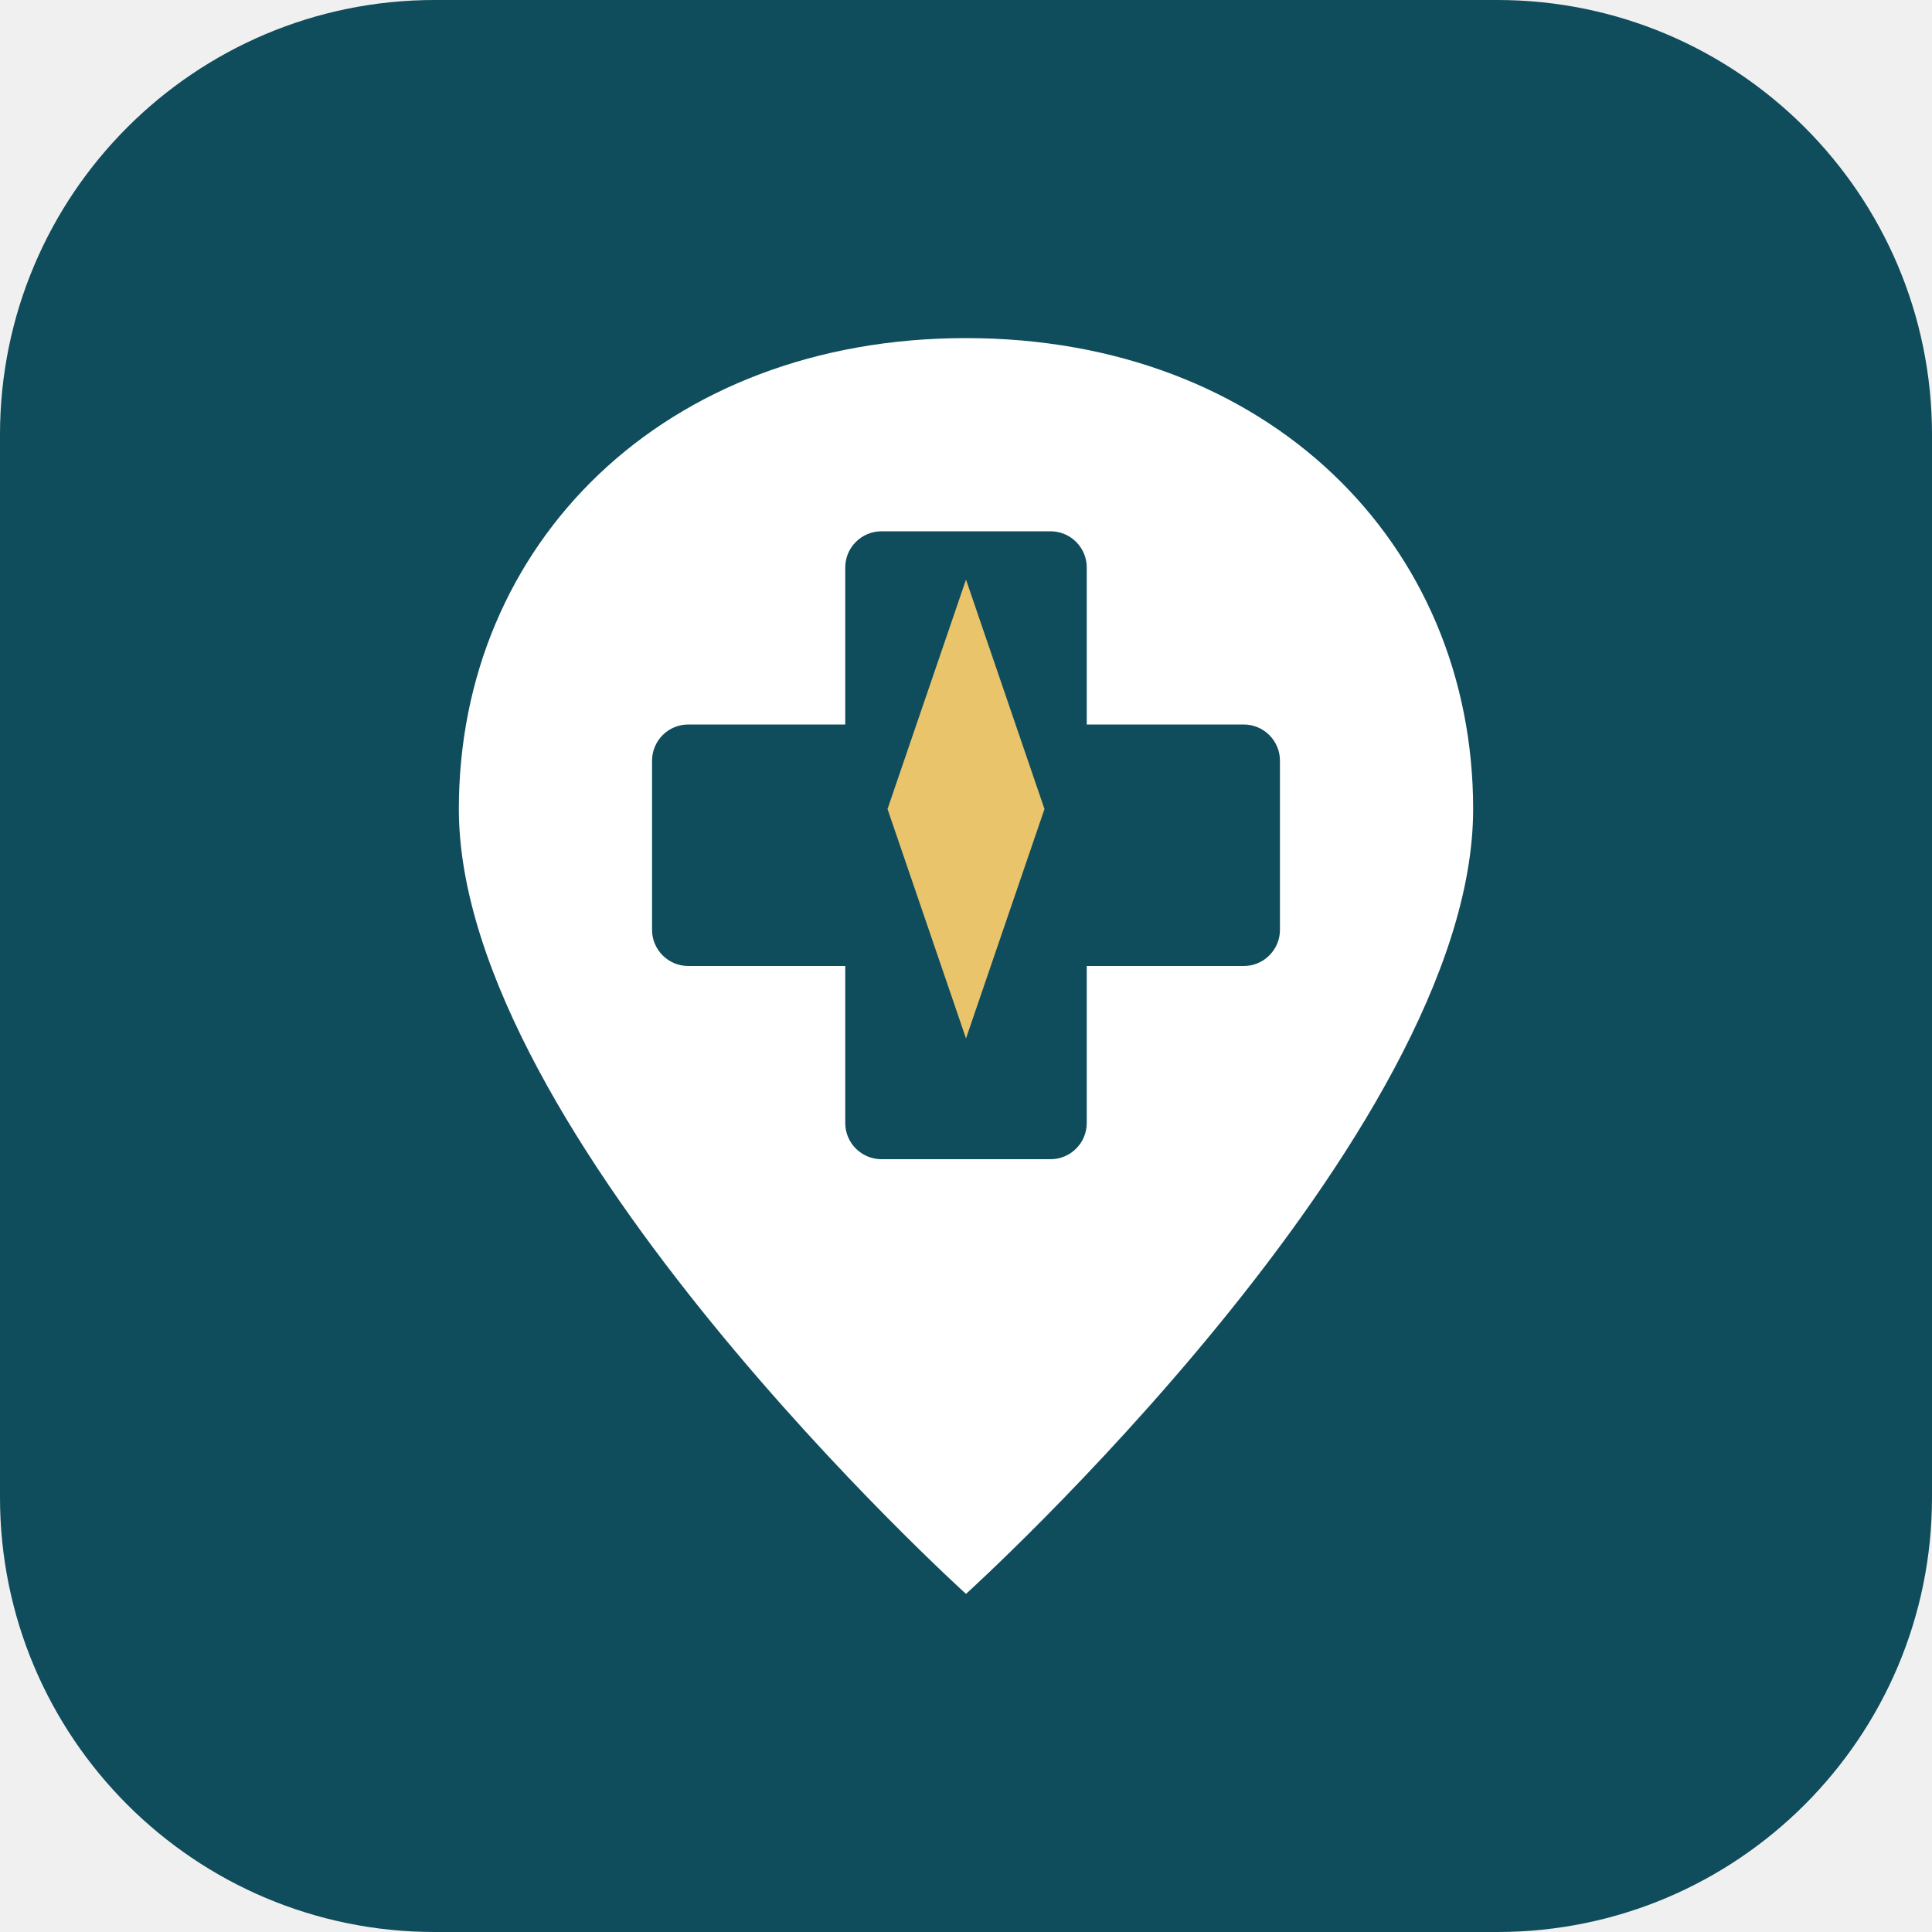
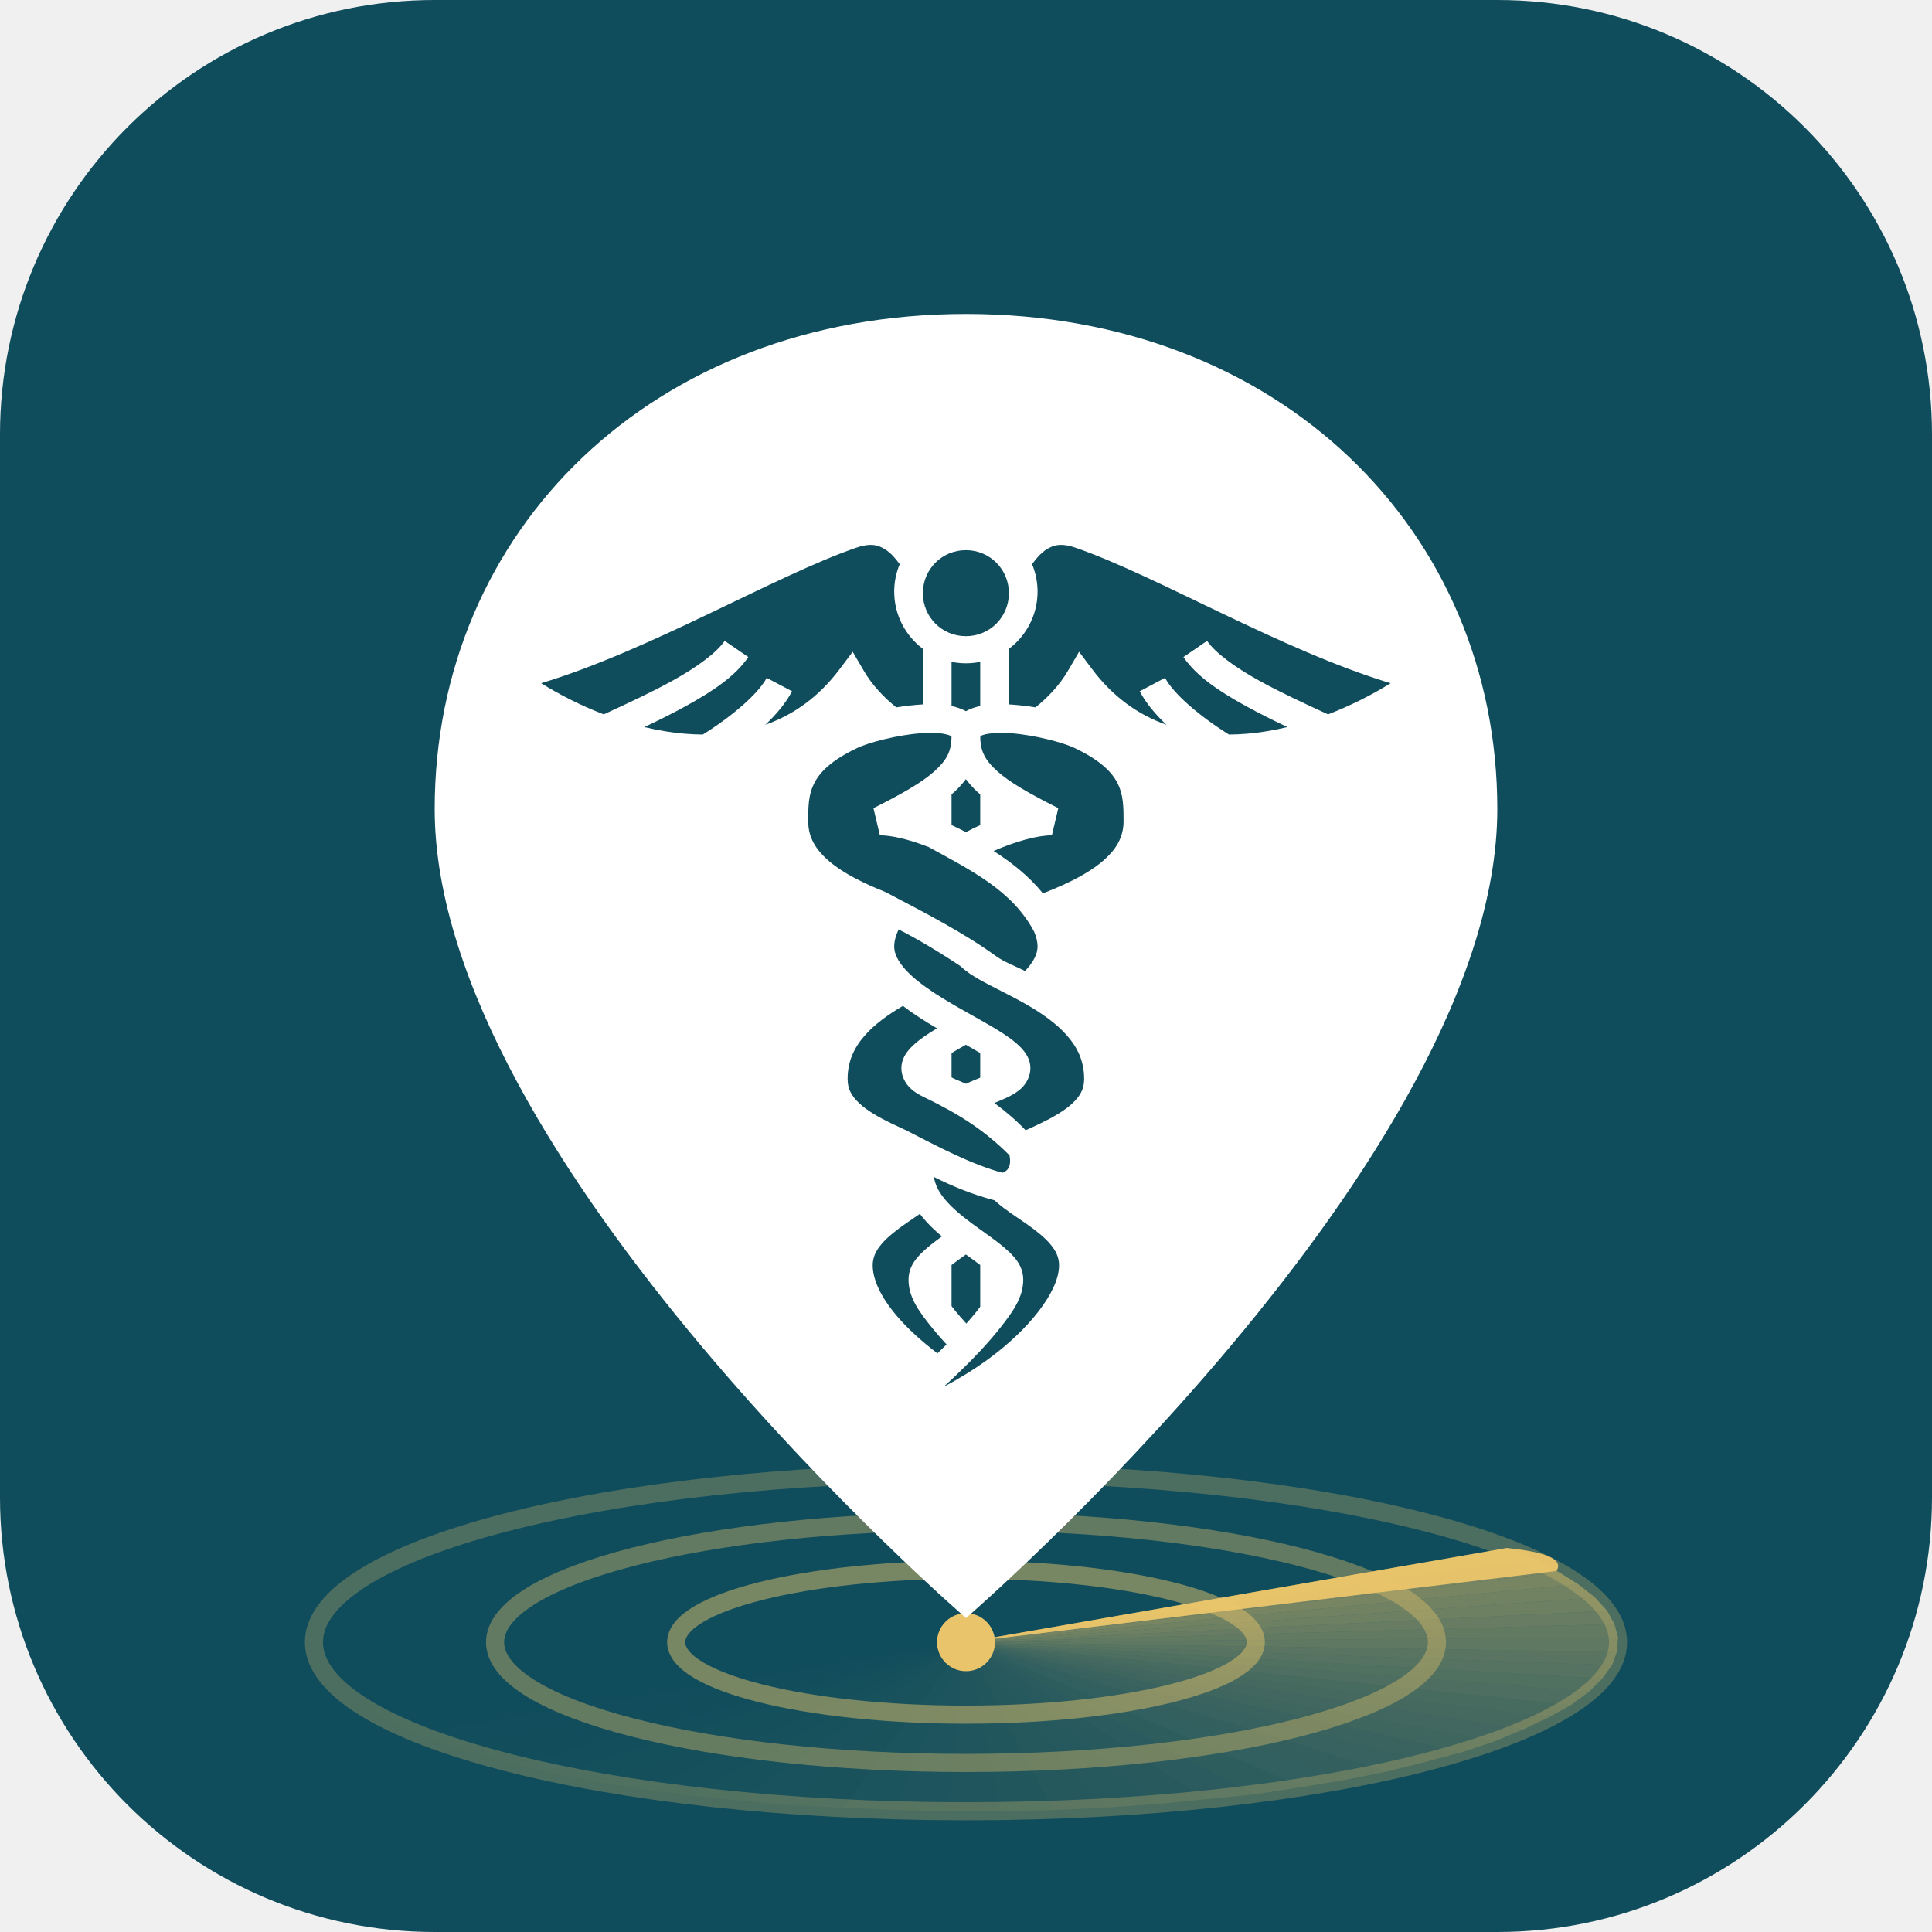
<svg xmlns="http://www.w3.org/2000/svg" viewBox="0 0 160 160">
  <rect width="160" height="160" rx="36" fill="#0f4c5c" />
-   <path d="M80 28 C55 28 38 45 38 67 C38 94 80 132 80 132 C80 132 122 94 122 67 C122 45 105 28 80 28 Z" fill="#ffffff" />
-   <rect x="70" y="44" width="20" height="52" rx="3" fill="#0f4c5c" />
-   <rect x="54" y="60" width="52" height="20" rx="3" fill="#0f4c5c" />
-   <path d="M80 48 L86.5 67 L80 86 L73.5 67 Z" fill="#e9c46a" />
+   <ellipse cx="80" cy="136" rx="54" ry="14" fill="none" stroke="#e9c46a" stroke-width="1.5" opacity="0.28" />
+   <ellipse cx="80" cy="136" rx="39" ry="10" fill="none" stroke="#e9c46a" stroke-width="1.5" opacity="0.38" />
+   <ellipse cx="80" cy="136" rx="24" ry="6" fill="none" stroke="#e9c46a" stroke-width="1.5" opacity="0.48" />
+   <path d="M80,136 L26.0,136.0 L26.2,137.1 Z" fill="#e9c46a" opacity="0.000" />
+   <path d="M80,136 L26.2,137.1 L26.7,138.3 Z" fill="#e9c46a" opacity="0.000" />
+   <path d="M80,136 L26.7,138.3 L27.6,139.4 Z" fill="#e9c46a" opacity="0.001" />
+   <path d="M80,136 L27.6,139.4 L28.8,140.5 Z" fill="#e9c46a" opacity="0.001" />
+   <path d="M80,136 L28.8,140.5 L30.4,141.5 Z" fill="#e9c46a" opacity="0.003" />
+   <path d="M80,136 L30.4,141.5 L32.3,142.6 Z" fill="#e9c46a" opacity="0.004" />
+   <path d="M80,136 L32.3,142.6 L34.5,143.5 Z" fill="#e9c46a" opacity="0.006" />
+   <path d="M80,136 L34.5,143.5 L37.0,144.5 Z" fill="#e9c46a" opacity="0.009" />
+   <path d="M80,136 L37.0,144.5 L39.8,145.3 Z" fill="#e9c46a" opacity="0.012" />
+   <path d="M80,136 L39.8,145.3 L42.8,146.2 Z" fill="#e9c46a" opacity="0.015" />
+   <path d="M80,136 L42.8,146.2 L46.1,146.9 Z" fill="#e9c46a" opacity="0.019" />
+   <path d="M80,136 L46.1,146.9 L49.7,147.6 Z" fill="#e9c46a" opacity="0.024" />
+   <path d="M80,136 L49.7,147.6 L53.4,148.2 Z" fill="#e9c46a" opacity="0.029" />
+   <path d="M80,136 L53.4,148.2 L57.3,148.7 Z" fill="#e9c46a" opacity="0.034" />
+   <path d="M80,136 L57.3,148.7 L61.3,149.1 Z" fill="#e9c46a" opacity="0.040" />
+   <path d="M80,136 L61.3,149.1 L65.5,149.5 Z" fill="#e9c46a" opacity="0.047" />
+   <path d="M80,136 L65.5,149.5 L69.8,149.7 Z" fill="#e9c46a" opacity="0.054" />
+   <path d="M80,136 L69.8,149.7 L74.1,149.9 Z" fill="#e9c46a" opacity="0.062" />
+   <path d="M80,136 L74.1,149.9 L78.5,150.0 Z" fill="#e9c46a" opacity="0.070" />
+   <path d="M80,136 L78.5,150.0 L82.9,150.0 Z" fill="#e9c46a" opacity="0.079" />
+   <path d="M80,136 L82.9,150.0 L87.2,149.9 Z" fill="#e9c46a" opacity="0.088" />
+   <path d="M80,136 L87.2,149.9 L91.5,149.7 Z" fill="#e9c46a" opacity="0.098" />
+   <path d="M80,136 L91.5,149.7 L95.8,149.4 Z" fill="#e9c46a" opacity="0.109" />
+   <path d="M80,136 L95.8,149.4 L99.9,149.0 Z" fill="#e9c46a" opacity="0.120" />
+   <path d="M80,136 L99.9,149.0 L103.9,148.6 Z" fill="#e9c46a" opacity="0.131" />
+   <path d="M80,136 L103.9,148.6 L107.8,148.0 Z" fill="#e9c46a" opacity="0.144" />
+   <path d="M80,136 L107.8,148.0 L111.4,147.4 Z" fill="#e9c46a" opacity="0.157" />
+   <path d="M80,136 L111.4,147.4 L114.9,146.7 Z" fill="#e9c46a" opacity="0.170" />
+   <path d="M80,136 L114.9,146.7 L118.1,145.9 Z" fill="#e9c46a" opacity="0.185" />
+   <path d="M80,136 L118.1,145.9 L121.1,145.1 Z" fill="#e9c46a" opacity="0.199" />
+   <path d="M80,136 L121.1,145.1 L123.8,144.2 Z" fill="#e9c46a" opacity="0.215" />
+   <path d="M80,136 L123.8,144.2 L126.2,143.2 Z" fill="#e9c46a" opacity="0.231" />
+   <path d="M80,136 L126.2,143.2 L128.3,142.2 Z" fill="#e9c46a" opacity="0.248" />
+   <path d="M80,136 L128.3,142.2 L130.1,141.2 Z" fill="#e9c46a" opacity="0.265" />
+   <path d="M80,136 L130.1,141.2 L131.6,140.1 Z" fill="#e9c46a" opacity="0.283" />
+   <path d="M80,136 L131.6,140.1 L132.7,139.0 Z" fill="#e9c46a" opacity="0.301" />
+   <path d="M80,136 L132.7,139.0 L133.5,137.9 Z" fill="#e9c46a" opacity="0.321" />
+   <path d="M80,136 L133.5,137.9 L133.9,136.8 Z" fill="#e9c46a" opacity="0.341" />
+   <path d="M80,136 L133.9,136.8 L134.0,135.6 Z" fill="#e9c46a" opacity="0.361" />
+   <path d="M80,136 L134.0,135.6 L133.7,134.5 Z" fill="#e9c46a" opacity="0.383" />
+   <path d="M80,136 L133.7,134.5 L133.1,133.4 Z" fill="#e9c46a" opacity="0.404" />
+   <path d="M80,136 L133.1,133.4 L132.1,132.3 Z" fill="#e9c46a" opacity="0.427" />
+   <path d="M80,136 L132.1,132.3 L130.7,131.2 Z" fill="#e9c46a" opacity="0.450" />
+   <path d="M80,136 L130.7,131.2 L129.1,130.2 Z" fill="#e9c46a" opacity="0.474" />
+   <path d="M80,136 L129.1,130.2 L127.1,129.1 Z" fill="#e9c46a" opacity="0.499" />
+   <path d="M80,136 L127.1,129.1 L124.8,128.2 Z" fill="#e9c46a" opacity="0.524" />
+   <path d="M80,136 L124.8,128.2 Q129.8,128.7 128.9,130.1 Z" fill="#e9c46a" opacity="0.97" />
+   <circle cx="80" cy="136" r="2.4" fill="#e9c46a" />
+   <path d="M80 26 C54 26 36 44 36 67 C36 96 80 134 80 134 C80 134 124 96 124 67 C124 44 106 26 80 26 Z" fill="#ffffff" />
+   <g transform="translate(42,42) scale(0.1484)">
+     <path fill="#0f4c5c" d="M202.412 21.06c-2.189.065-4.715.577-7.795 1.643C149.244 38.411 80.172 79.747 18.965 98.262c10.858 6.727 22.689 12.663 34.941 17.37 13.696-6.286 27.073-12.537 38.414-18.808 13.887-7.678 24.612-15.672 29.078-22.199l13.204 9.035c-7.33 10.712-19.785 19.009-34.54 27.166-7.337 4.057-15.276 8.01-23.468 11.904 7.515 1.809 15.064 3.09 22.533 3.707 3.378.28 6.732.43 10.057.456 15.845-9.826 30.838-22.51 35.67-31.631l14.138 7.488c-3.464 6.54-8.679 12.826-14.933 18.695 15.63-5.498 29.79-15.436 41.54-31.103l7.235-9.647 6.076 10.416c4.704 8.064 11.043 14.811 18.235 20.618 5.332-.816 10.034-1.374 14.855-1.649V79.084c-9.7-7.317-16-18.93-16-31.941a39.612 39.612 0 0 1 3.068-15.305c-2.539-3.553-5.16-6.348-7.793-8.072-2.172-1.423-4.325-2.385-6.941-2.643a15.694 15.694 0 0 0-1.922-.063zm106.258 0c-.342.01-.677.03-1.004.063-2.616.258-4.769 1.22-6.941 2.643-2.634 1.724-5.254 4.52-7.793 8.072A39.612 39.612 0 0 1 296 47.143c0 13.011-6.3 24.624-16 31.941v30.996c5.003.289 10.454.932 14.855 1.649 7.192-5.807 13.531-12.554 18.235-20.618l6.076-10.416 7.234 9.647c11.75 15.667 25.911 25.605 41.541 31.103-6.254-5.869-11.47-12.155-14.933-18.695l14.138-7.488c4.832 9.122 19.825 21.805 35.67 31.63a134.06 134.06 0 0 0 10.057-.454c7.47-.619 15.018-1.9 22.533-3.708-8.192-3.894-16.131-7.847-23.469-11.904-14.754-8.157-27.208-16.454-34.539-27.166l13.204-9.035c4.466 6.527 15.19 14.521 29.078 22.2 11.34 6.27 24.718 12.52 38.414 18.808 12.252-4.708 24.083-10.644 34.941-17.371-61.207-18.515-130.279-59.85-175.652-75.559-3.52-1.219-6.317-1.711-8.713-1.642zM256 24c-13.35 0-24 10.65-24 24s10.65 24 24 24 24-10.65 24-24-10.65-24-24-24zm-8 62.332v24.64c2.793.606 5.759 1.61 8 2.89 2.681-1.483 5.28-2.266 8-2.89v-24.64c-2.587.53-5.263.81-8 .81s-5.413-.28-8-.81zm-12.547 39.654a76.025 76.025 0 0 0-4.674.2c-12.862.942-28.802 5.08-35.353 8.185-14.907 7.066-21.148 13.791-24.215 19.988-3.067 6.198-3.211 12.802-3.211 20.784 0 9.333 4.299 16.218 12.146 22.812 7.848 6.594 19.157 12.141 30.8 16.75 21.493 11.283 44.162 22.942 62.048 35.984 4.915 3.475 11.183 5.658 15.998 8.178 4.717-4.959 7.008-9.53 7.008-13.724 0-2.5-.667-5.262-1.893-8.182-12.214-23.082-35.176-34.215-59.312-47.52l-.057.063c-10.371-4.023-20.014-6.361-26.738-6.361l-3.578-15.157c15.833-7.916 27.435-14.553 34.338-20.877 6.756-6.188 9.266-11.253 9.209-19.312-4.007-1.756-8.557-1.851-12.516-1.81zm41.094 0c-4.174.141-9.299.064-12.516 1.81-.057 8.06 2.453 13.125 9.21 19.313 6.902 6.324 18.504 12.961 34.337 20.877L304 183.143c-7.963 0-20.012 3.269-32.525 8.744 10.05 6.432 19.599 13.926 27.498 23.611.695-.268 1.387-.518 2.082-.793 11.642-4.609 22.95-10.156 30.799-16.75C339.7 191.361 344 184.475 344 175.143c0-7.982-.144-14.586-3.21-20.784-3.068-6.197-9.309-12.922-24.216-19.988-6.55-3.105-22.491-7.243-35.353-8.185a75.995 75.995 0 0 0-4.674-.2zM256 151.77a49.262 49.262 0 0 1-6.434 7.138c-.508.466-1.035.926-1.566 1.383v17.15a160.265 160.265 0 0 1 8.008 3.92 163.653 163.653 0 0 1 7.992-3.92v-17.15a68.078 68.078 0 0 1-1.566-1.383A49.264 49.264 0 0 1 256 151.77zm-37.537 83.896c-1.594 3.4-2.463 6.61-2.463 9.477 0 4.833 3.03 10.165 9.322 16.015 6.292 5.85 15.368 11.666 24.686 17.06 9.318 5.395 18.832 10.38 26.472 15.339 3.82 2.48 7.189 4.92 9.995 7.81 2.806 2.89 5.525 6.609 5.525 11.776 0 4.25-2.151 8.289-4.693 10.804-2.543 2.516-5.357 4.063-8.274 5.467-2.293 1.104-4.71 2.104-7.16 3.098 6.558 4.82 12.595 10.053 17.467 15.232 2.72-1.247 5.468-2.497 8.181-3.807 6.982-3.37 13.564-7.126 17.93-11.242 4.367-4.115 6.549-7.97 6.549-13.552 0-9.945-3.598-17.446-9.586-24.297-5.988-6.852-14.492-12.712-23.363-17.746-8.87-5.035-17.995-9.213-25.438-13.438-3.721-2.112-7.045-4.194-9.908-6.88-.146-.138-.29-.291-.435-.434-10.483-7.04-23.998-15.262-34.807-20.682zm2.406 42.647c-8.107 4.759-15.766 10.22-21.283 16.533-5.988 6.85-9.586 14.352-9.586 24.297 0 5.583 2.182 9.437 6.549 13.552 4.366 4.116 10.948 7.872 17.93 11.243 2.64 1.274 5.3 2.493 7.94 3.708 19.051 9.787 36.7 19.107 53.985 23.813 4.034-1.373 4.848-5.133 3.936-9.729-14.856-14.943-29.808-23.803-47.373-32.316-2.917-1.404-5.731-2.951-8.274-5.467-2.542-2.515-4.693-6.554-4.693-10.804 0-5.167 2.72-8.885 5.525-11.776 2.806-2.89 6.174-5.33 9.995-7.81a158.19 158.19 0 0 1 4.373-2.721c-6.53-3.83-13.092-7.935-19.024-12.524zM256 299.998c-2.85 1.615-5.56 3.17-8 4.64v13.602c.75.346 1.504.714 2.258 1.082 1.845.76 3.75 1.558 5.74 2.461 2.81-1.274 5.521-2.389 8.002-3.388v-13.756a336.594 336.594 0 0 0-8-4.641zm-17.795 73.816c.588 4.245 2.564 8.12 5.824 12.147 3.933 4.857 9.67 9.59 15.723 14.059 6.053 4.469 12.365 8.641 17.643 13.166 5.277 4.524 10.605 9.79 10.605 17.957 0 9.9-5.82 17.934-12.969 27-7.148 9.065-16.35 18.536-25.51 27.273-2.047 1.953-3.986 3.667-6.005 5.53 8.23-4.31 16.77-9.533 24.816-15.385C290.729 459.27 308 437.905 308 423.143c0-4.467-1.67-8.043-4.982-11.957-3.312-3.915-8.27-7.772-13.592-11.48-5.322-3.71-10.947-7.234-15.762-11.368-.558-.48-1.115-.98-1.666-1.494-12.987-3.453-23.893-8.06-33.793-13.03zm-7.873 20.582c-2.574 1.786-5.2 3.527-7.758 5.31-5.321 3.708-10.28 7.565-13.592 11.48-3.311 3.914-4.982 7.49-4.982 11.957 0 7.314 3.964 16.342 11.316 25.61 6.386 8.05 15.135 16.148 24.827 23.481a384.732 384.732 0 0 0 5.076-4.976c-2.796-3.028-5.456-6.053-7.871-9.033C230.003 449.162 224 441.16 224 431.143c0-8.167 5.328-13.433 10.605-17.957 2.485-2.13 5.21-4.181 8.018-6.223-3.918-3.258-7.718-6.846-11.027-10.934-.431-.532-.85-1.079-1.264-1.633zm25.662 22.666c-2.896 2.081-5.66 4.071-7.994 5.872v22.921c.565.76 1.152 1.525 1.777 2.297 1.95 2.407 4.133 4.909 6.467 7.457 2.24-2.519 4.349-4.995 6.225-7.375.536-.68 1.04-1.353 1.531-2.023v-23.277c-2.346-1.81-5.09-3.778-8.006-5.872z" />
+   </g>
</svg>
